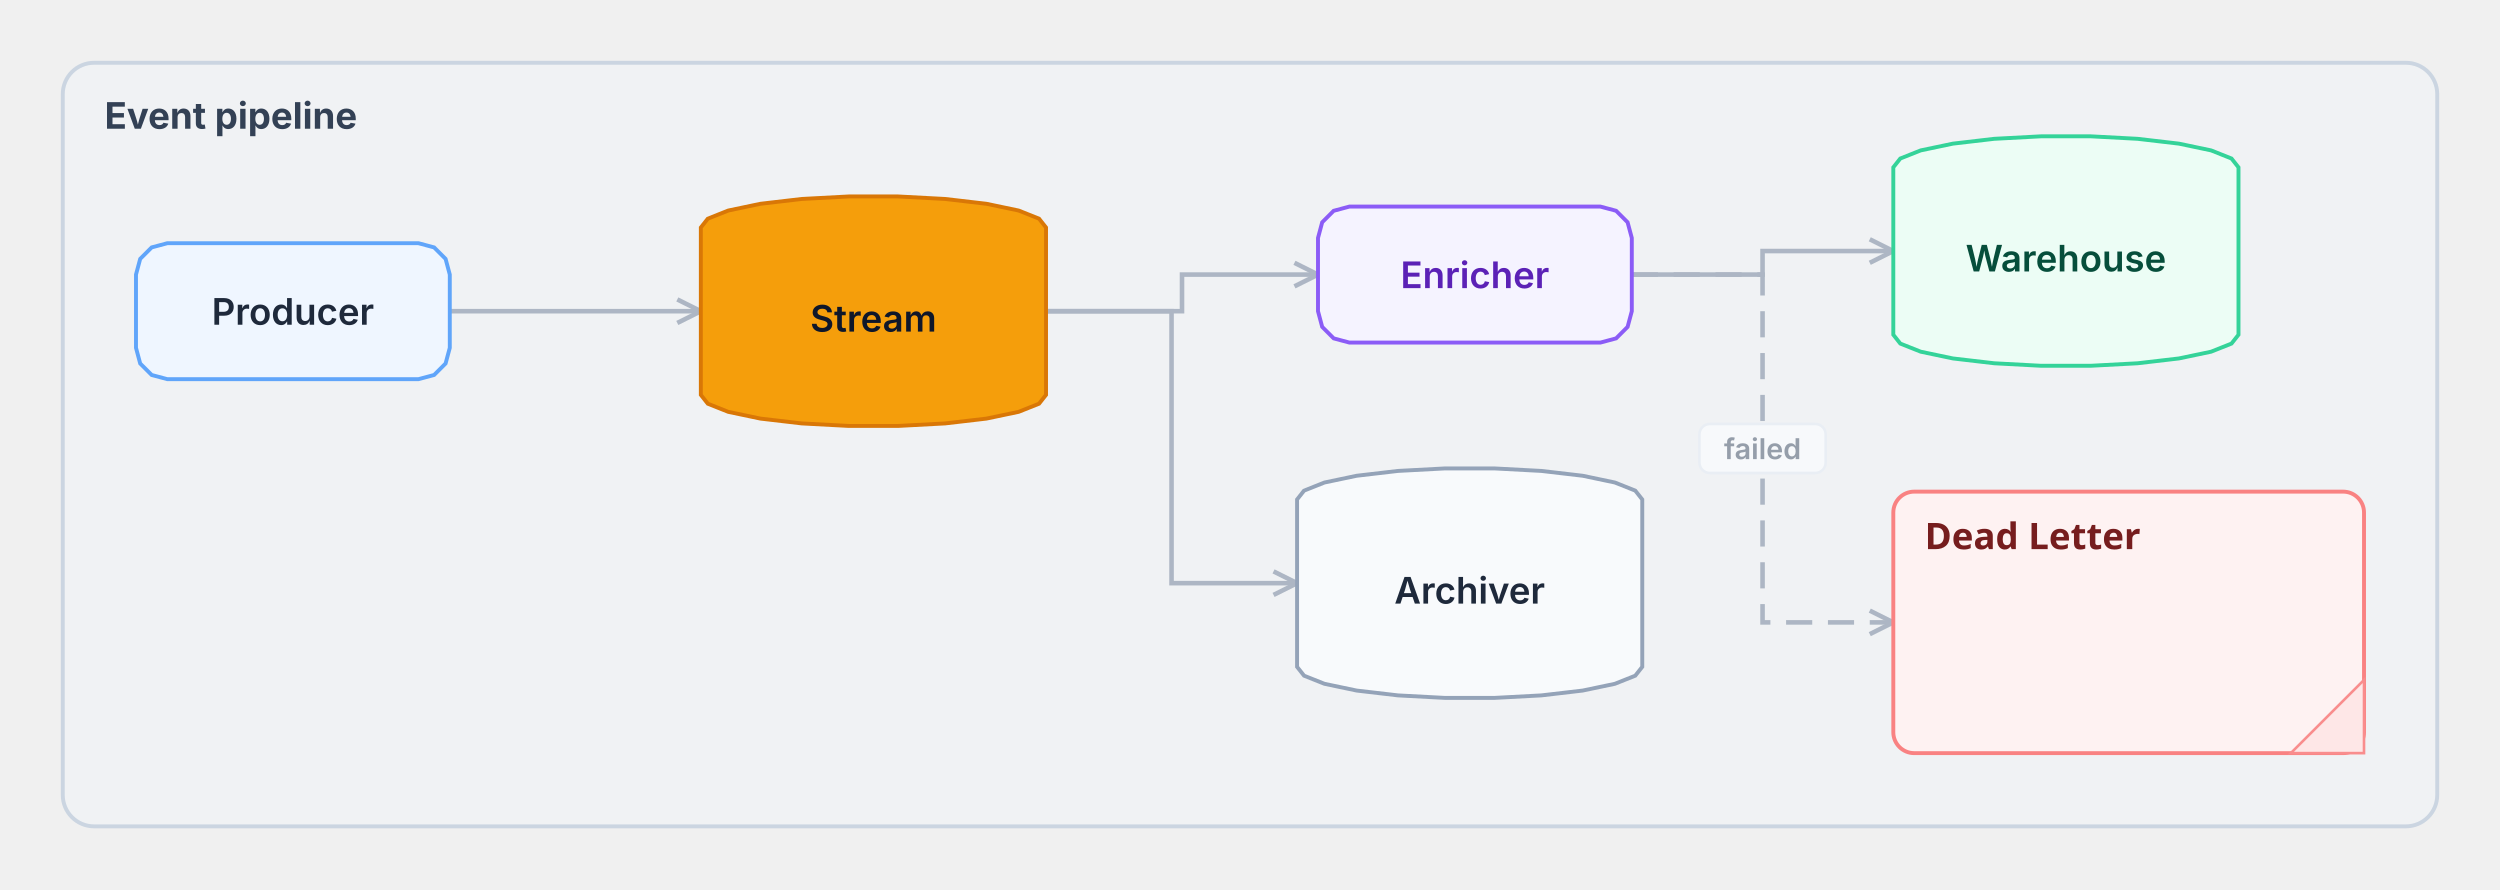
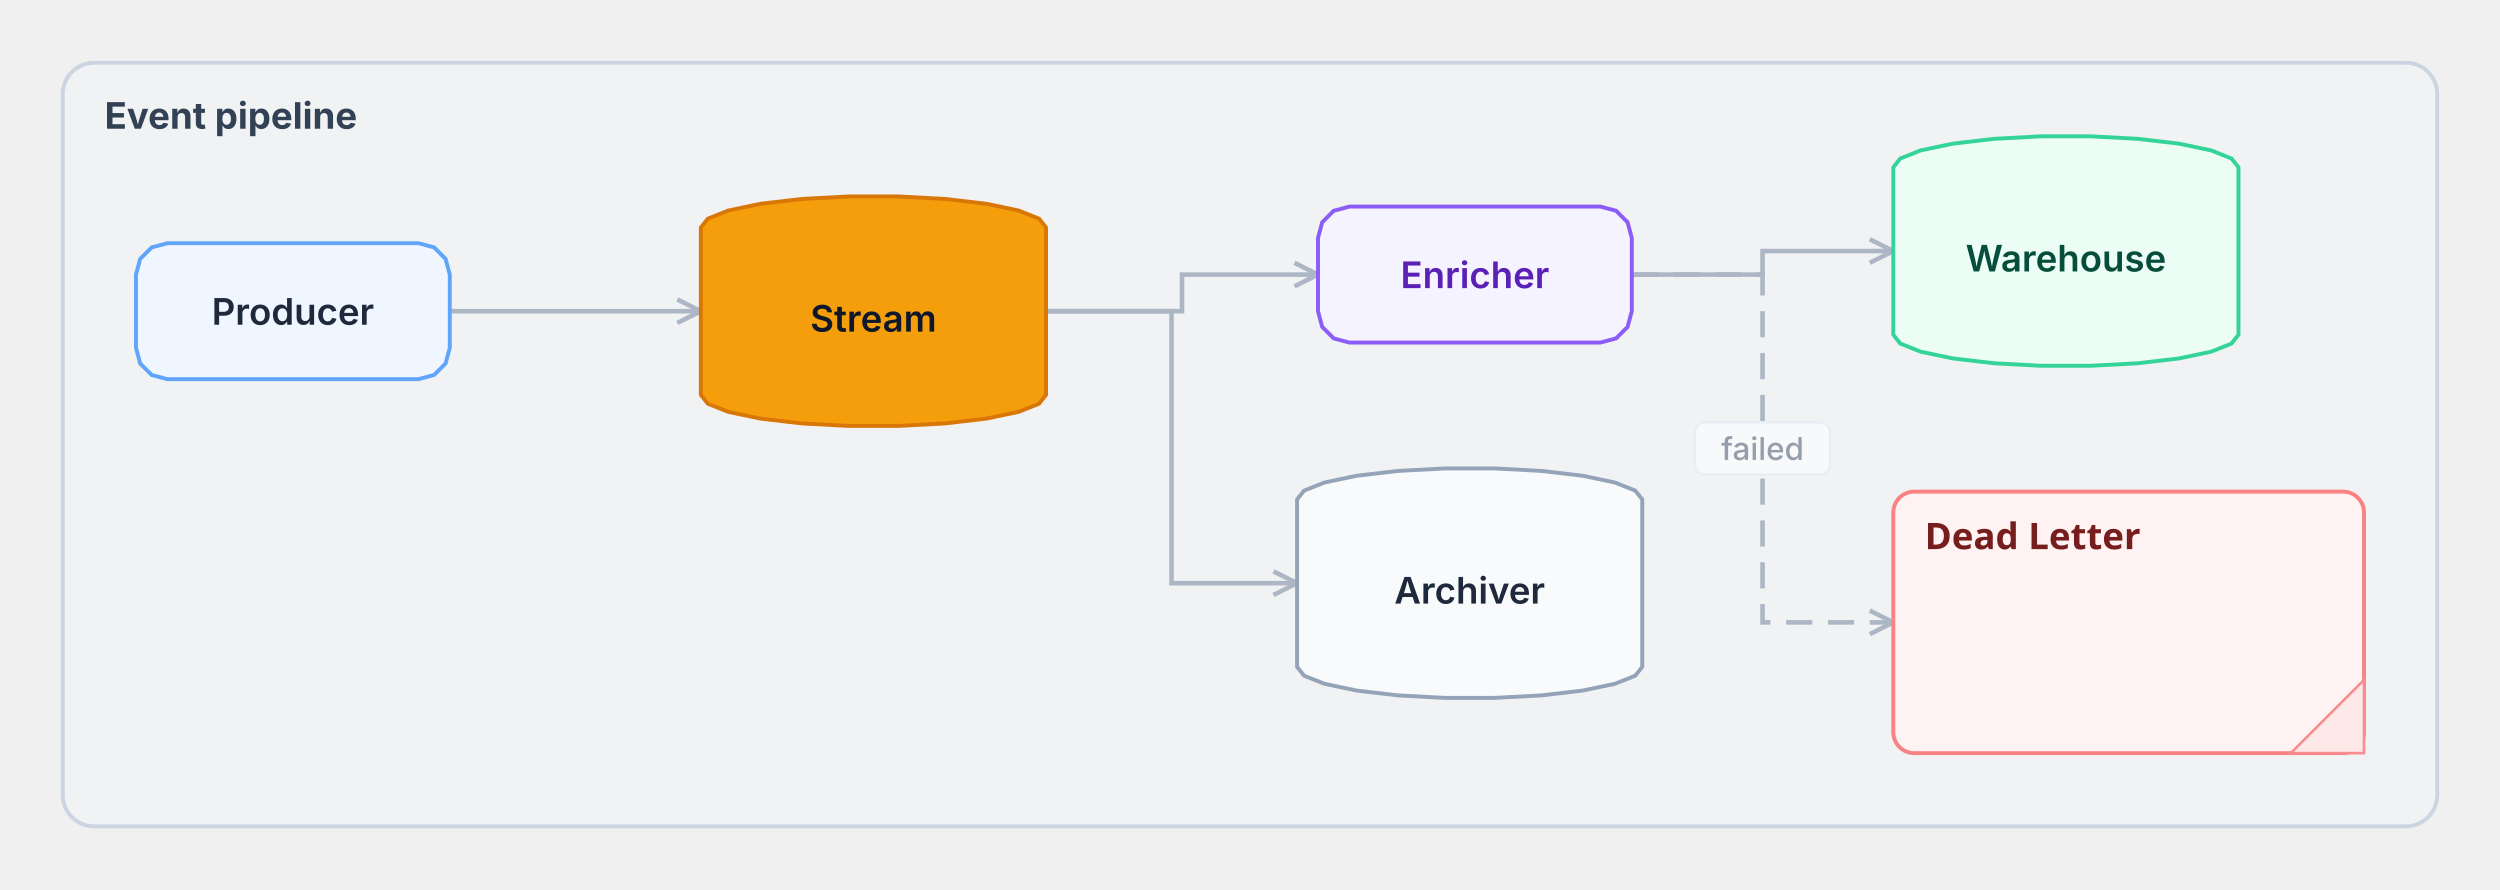
<svg xmlns="http://www.w3.org/2000/svg" viewBox="-24 -24 956 340" width="956" height="340" data-openflowkit-document="template-event-pipeline" data-page="page-1" data-theme="light" data-pixel-ratio="1">
  <g data-connector-id="edge:producer-&gt;stream:1">
    <path d="M148 95 L244 95" fill="none" stroke="#64748b" stroke-width="1.75" opacity="1" />
    <path d="M235 99.5 L244 95 L235 90.5" fill="none" stroke="#64748b" stroke-width="1.75" opacity="1" stroke-linejoin="round" />
  </g>
  <g data-connector-id="edge:stream-&gt;enricher:1">
    <path d="M376 95 L428 95 L428 81 L480 81" fill="none" stroke="#64748b" stroke-width="1.75" opacity="1" />
    <path d="M471 85.5 L480 81 L471 76.5" fill="none" stroke="#64748b" stroke-width="1.75" opacity="1" stroke-linejoin="round" />
  </g>
  <g data-connector-id="edge:stream-&gt;archiver:1">
    <path d="M376 95 L424 95 L424 199 L472 199" fill="none" stroke="#64748b" stroke-width="1.75" opacity="1" />
    <path d="M463 203.5 L472 199 L463 194.5" fill="none" stroke="#64748b" stroke-width="1.75" opacity="1" stroke-linejoin="round" />
  </g>
  <g data-connector-id="edge:enricher-&gt;warehouse:1">
    <path d="M600 81 L650 81 L650 72 L700 72" fill="none" stroke="#64748b" stroke-width="1.75" opacity="1" />
    <path d="M691 76.5 L700 72 L691 67.5" fill="none" stroke="#64748b" stroke-width="1.75" opacity="1" stroke-linejoin="round" />
  </g>
  <g data-connector-id="edge:enricher-&gt;dead-letter:1">
    <path d="M600 81 L650 81 L650 214 L700 214" fill="none" stroke="#64748b" stroke-width="1.75" opacity="1" stroke-dasharray="10 6" />
-     <rect x="625.86" y="138.125" width="48.28" height="18.75" rx="4" fill="#ffffff" stroke="#e2e8f0" stroke-width="1" />
-     <text x="650" y="147.5" text-anchor="middle" dominant-baseline="middle" fill="#334155" font-family="Inter, ui-sans-serif, system-ui, sans-serif" font-size="11" font-weight="600">failed</text>
+     <rect x="624.12" y="137.5" width="51.76" height="20" rx="4" fill="#ffffff" stroke="#e2e8f0" stroke-width="1" />
+     <text x="650" y="147.5" text-anchor="middle" dominant-baseline="middle" fill="#334155" font-family="Inter, ui-sans-serif, system-ui, sans-serif" font-size="12" font-weight="500">failed</text>
    <path d="M691 218.5 L700 214 L691 209.5" fill="none" stroke="#64748b" stroke-width="1.75" opacity="1" stroke-linejoin="round" />
  </g>
  <g data-node-id="dsl-15ok3xj" transform="matrix(1 0 0 1 0 0)">
    <rect x="0" y="0" width="908" height="292" rx="12" fill="rgba(241,245,249,0.52)" stroke="#cbd5e1" stroke-width="1.5" />
    <g>
      <text x="16" y="20" text-anchor="start" dominant-baseline="middle" fill="#334155" font-family="Inter, ui-sans-serif, system-ui, sans-serif" font-size="14" font-weight="700">Event pipeline</text>
    </g>
  </g>
  <g data-node-id="producer" transform="matrix(1 0 0 1 28 69)">
    <path d="M108 0 L114 1.608 L118.392 6 L120 12 L120 40 L118.392 46 L114 50.392 L108 52 L12 52 L6 50.392 L1.608 46 L0 40 L0 12 L1.608 6 L6 1.608 L12 0 Z" fill="#eff6ff" stroke="#60a5fa" stroke-width="1.5" />
    <g>
      <text x="60" y="26" text-anchor="middle" dominant-baseline="middle" fill="#1e293b" font-family="Inter, ui-sans-serif, system-ui, sans-serif" font-size="14" font-weight="600">Producer</text>
    </g>
  </g>
  <g data-node-id="stream" transform="matrix(1 0 0 1 244 51)">
    <path d="M0 12 L2.673 8.619 L10.477 5.512 L22.779 2.931 L38.583 1.084 L56.607 0.122 L75.393 0.122 L93.417 1.084 L109.221 2.931 L121.523 5.512 L129.327 8.619 L132 12 L132 76 L129.327 79.381 L121.523 82.488 L109.221 85.069 L93.417 86.916 L75.393 87.878 L56.607 87.878 L38.583 86.916 L22.779 85.069 L10.477 82.488 L2.673 79.381 L0 76 Z" fill="#f59e0b" stroke="#d97706" stroke-width="1.5" />
    <g>
      <text x="66" y="46.64" text-anchor="middle" dominant-baseline="middle" fill="#0f172a" font-family="Inter, ui-sans-serif, system-ui, sans-serif" font-size="14" font-weight="600">Stream</text>
    </g>
  </g>
  <g data-node-id="enricher" transform="matrix(1 0 0 1 480 55)">
    <path d="M108 0 L114 1.608 L118.392 6 L120 12 L120 40 L118.392 46 L114 50.392 L108 52 L12 52 L6 50.392 L1.608 46 L0 40 L0 12 L1.608 6 L6 1.608 L12 0 Z" fill="#f5f3ff" stroke="#8b5cf6" stroke-width="1.5" />
    <g>
      <text x="60" y="26" text-anchor="middle" dominant-baseline="middle" fill="#5b21b6" font-family="Inter, ui-sans-serif, system-ui, sans-serif" font-size="14" font-weight="600">Enricher</text>
    </g>
  </g>
  <g data-node-id="archiver" transform="matrix(1 0 0 1 472 155)">
    <path d="M0 12 L2.673 8.619 L10.477 5.512 L22.779 2.931 L38.583 1.084 L56.607 0.122 L75.393 0.122 L93.417 1.084 L109.221 2.931 L121.523 5.512 L129.327 8.619 L132 12 L132 76 L129.327 79.381 L121.523 82.488 L109.221 85.069 L93.417 86.916 L75.393 87.878 L56.607 87.878 L38.583 86.916 L22.779 85.069 L10.477 82.488 L2.673 79.381 L0 76 Z" fill="#f8fafc" stroke="#94a3b8" stroke-width="1.5" />
    <g>
      <text x="66" y="46.64" text-anchor="middle" dominant-baseline="middle" fill="#1e293b" font-family="Inter, ui-sans-serif, system-ui, sans-serif" font-size="14" font-weight="600">Archiver</text>
    </g>
  </g>
  <g data-node-id="warehouse" transform="matrix(1 0 0 1 700 28)">
    <path d="M0 12 L2.673 8.619 L10.477 5.512 L22.779 2.931 L38.583 1.084 L56.607 0.122 L75.393 0.122 L93.417 1.084 L109.221 2.931 L121.523 5.512 L129.327 8.619 L132 12 L132 76 L129.327 79.381 L121.523 82.488 L109.221 85.069 L93.417 86.916 L75.393 87.878 L56.607 87.878 L38.583 86.916 L22.779 85.069 L10.477 82.488 L2.673 79.381 L0 76 Z" fill="#ecfdf5" stroke="#34d399" stroke-width="1.5" />
    <g>
      <text x="66" y="46.64" text-anchor="middle" dominant-baseline="middle" fill="#064e3b" font-family="Inter, ui-sans-serif, system-ui, sans-serif" font-size="14" font-weight="600">Warehouse</text>
    </g>
  </g>
  <g data-node-id="dead-letter" data-node-kind="sticky" transform="matrix(1 0 0 1 700 164)">
    <rect width="180" height="100" rx="8" fill="#fef2f2" stroke="#f98282" stroke-width="1.5" />
    <path d="M152 100 L180 72 L180 100 Z" fill="#fee7e7" stroke="#f98d8d" />
    <text x="12" y="22" fill="#761d1e" font-family="system-ui,sans-serif" font-size="14" font-weight="700">
      <tspan x="12" dy="0">Dead Letter</tspan>
    </text>
    <text x="12" y="46" fill="#881b1d" font-family="system-ui,sans-serif" font-size="12" font-weight="500">
      <tspan x="12" dy="0" />
    </text>
  </g>
</svg>
